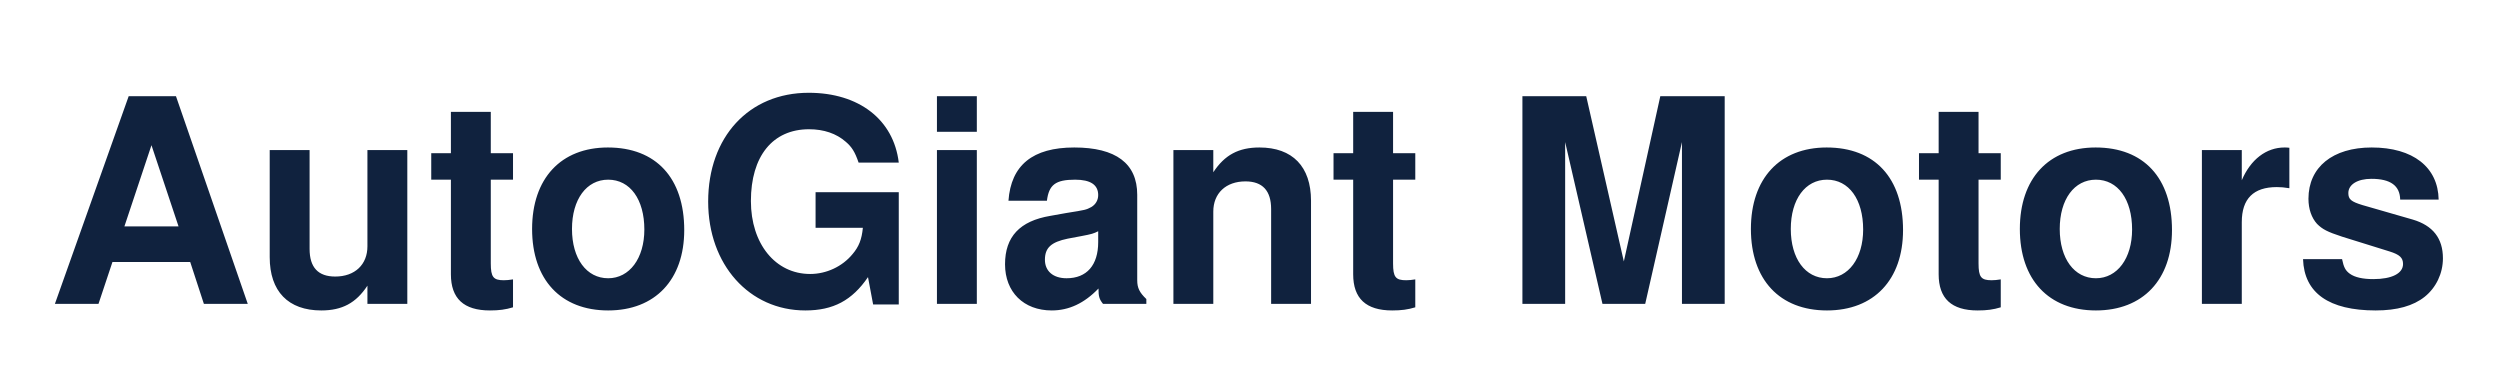
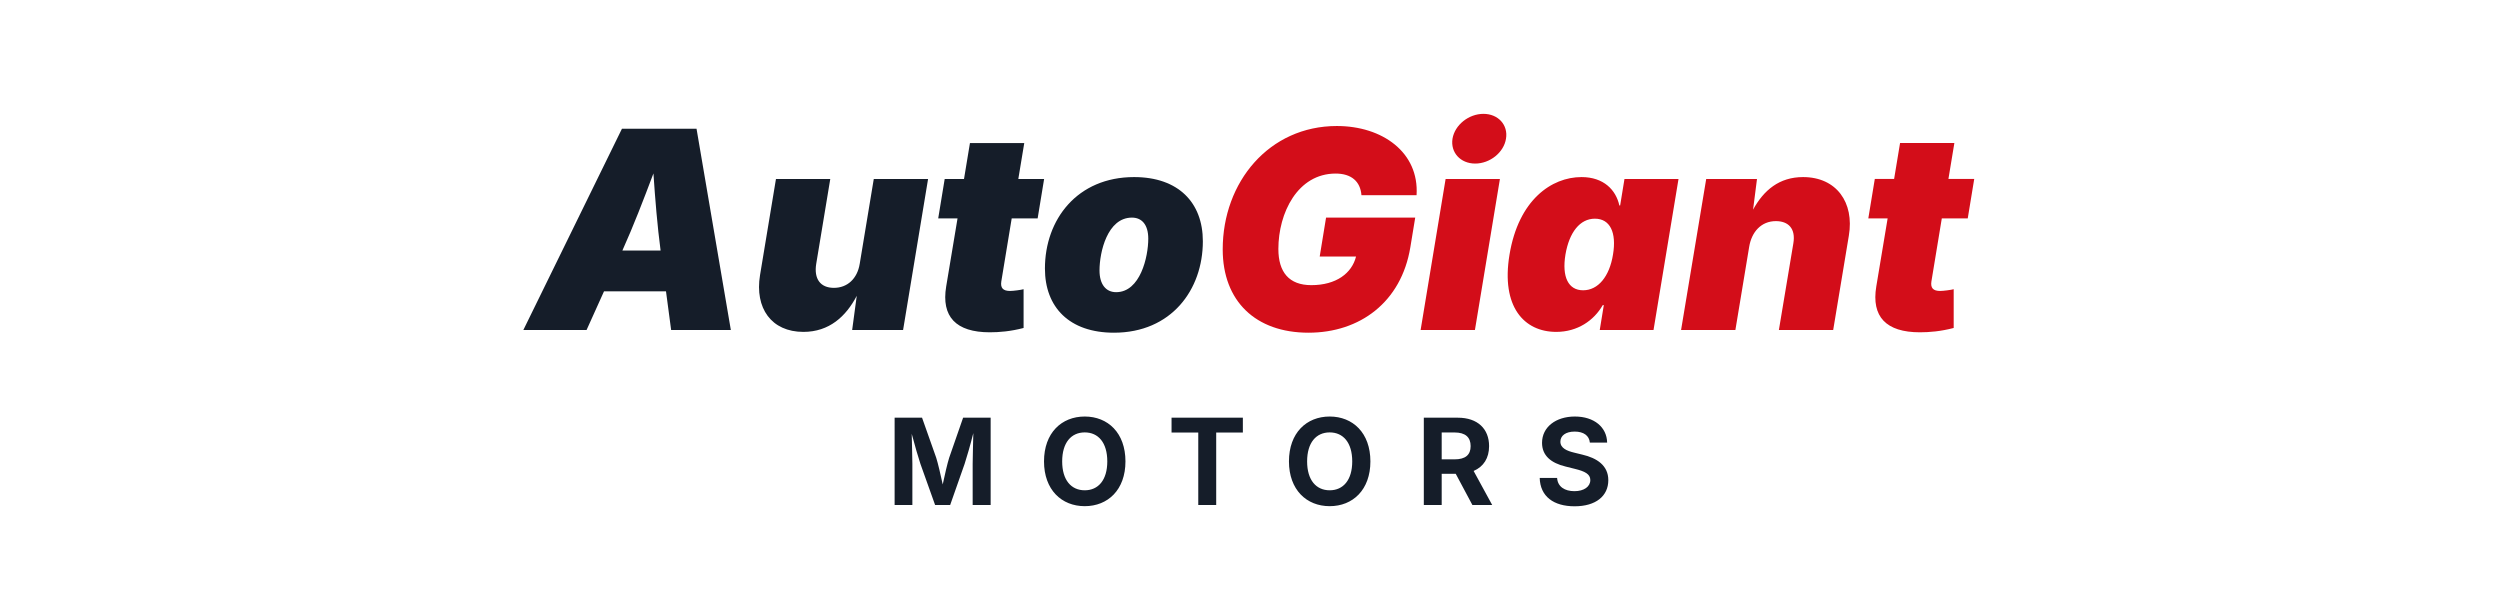
- <svg xmlns="http://www.w3.org/2000/svg" viewBox="0 0 1053 160">
-   <path fill="#10223e" transform="translate(20 128) scale(0.12 -0.12)" d="M501 147 549 0H703L451 729H285L26 0H179L228 147ZM460 272H270L365 557ZM1263 0V540H1123V202C1123 138 1079 96 1010 96C950 96 920 128 920 193V540H780V164C780 44 845 -23 961 -23C1034 -23 1083 3 1123 64V0ZM1634 529H1556V674H1416V529H1347V436H1416V104C1416 19 1461 -23 1553 -23C1585 -23 1608 -20 1634 -12V86C1620 84 1613 83 1602 83C1565 83 1556 94 1556 142V436H1634ZM1967 549C1802 549 1701 440 1701 263C1701 85 1802 -23 1968 -23C2133 -23 2235 85 2235 259C2235 442 2136 549 1967 549ZM1968 436C2045 436 2095 367 2095 261C2095 160 2043 90 1968 90C1892 90 1841 159 1841 263C1841 367 1892 436 1968 436ZM2988 392H2696V267H2862C2858 226 2848 201 2826 175C2790 131 2734 105 2677 105C2555 105 2469 211 2469 361C2469 518 2545 613 2673 613C2725 613 2769 598 2802 569C2823 551 2834 534 2847 496H2988C2970 647 2848 741 2672 741C2462 741 2319 586 2319 359C2319 138 2463 -23 2660 -23C2758 -23 2824 12 2880 94L2898 -2H2988ZM3262 540H3122V0H3262ZM3262 729H3122V604H3262ZM3857 17C3833 40 3825 56 3825 83V383C3825 493 3750 549 3604 549C3458 549 3382 487 3373 362H3508C3515 418 3538 436 3607 436C3661 436 3688 418 3688 382C3688 364 3679 349 3664 340C3645 330 3645 330 3576 319L3520 309C3413 291 3361 236 3361 139C3361 42 3426 -23 3525 -23C3585 -23 3639 2 3689 54C3689 26 3692 16 3705 0H3857ZM3688 217C3688 136 3648 90 3577 90C3530 90 3501 115 3501 155C3501 197 3523 217 3581 229L3629 238C3666 245 3672 247 3688 255ZM3952 540V0H4092V324C4092 388 4136 430 4205 430C4265 430 4295 397 4295 333V0H4435V362C4435 482 4370 549 4254 549C4181 549 4132 523 4092 462V540ZM4801 529H4723V674H4583V529H4514V436H4583V104C4583 19 4628 -23 4720 -23C4752 -23 4775 -20 4801 -12V86C4787 84 4780 83 4769 83C4732 83 4723 94 4723 142V436H4801ZM5327 568 5458 0H5608L5737 568V0H5887V729H5661L5533 149L5401 729H5177V0H5327ZM6245 549C6080 549 5979 440 5979 263C5979 85 6080 -23 6246 -23C6411 -23 6513 85 6513 259C6513 442 6414 549 6245 549ZM6246 436C6323 436 6373 367 6373 261C6373 160 6321 90 6246 90C6170 90 6119 159 6119 263C6119 367 6170 436 6246 436ZM6856 529H6778V674H6638V529H6569V436H6638V104C6638 19 6683 -23 6775 -23C6807 -23 6830 -20 6856 -12V86C6842 84 6835 83 6824 83C6787 83 6778 94 6778 142V436H6856ZM7189 549C7024 549 6923 440 6923 263C6923 85 7024 -23 7190 -23C7355 -23 7457 85 7457 259C7457 442 7358 549 7189 549ZM7190 436C7267 436 7317 367 7317 261C7317 160 7265 90 7190 90C7114 90 7063 159 7063 263C7063 367 7114 436 7190 436ZM7562 540V0H7702V287C7702 369 7743 410 7825 410C7840 410 7850 409 7869 406V548C7861 549 7858 549 7852 549C7788 549 7733 507 7702 434V540ZM8393 366C8391 480 8303 549 8158 549C8021 549 7936 480 7936 369C7936 333 7947 302 7966 281C7985 262 8002 253 8054 236L8221 184C8256 173 8268 162 8268 140C8268 107 8229 87 8164 87C8127 87 8099 93 8081 106C8066 117 8060 128 8054 157H7917C7921 38 8008 -23 8172 -23C8247 -23 8304 -7 8344 25C8384 57 8408 107 8408 160C8408 230 8373 275 8302 296L8125 347C8086 359 8076 367 8076 389C8076 419 8108 439 8157 439C8224 439 8257 415 8258 366Z" />
+ <svg xmlns="http://www.w3.org/2000/svg" viewBox="0 0 1500 360" role="img" aria-label="AutoGiant Motors" version="1.1" id="svg2">
+   <defs id="defs2" />
+   <g id="text1" style="font-style:italic;font-weight:900;font-size:166px;font-family:Inter, Lato, Arial, sans-serif;text-anchor:middle;fill:#151d29" aria-label="AutoGiant">
+     <path d="m 314.007,198 h 37.934 l 10.456,-23.182 h 37.204 L 402.681,198 h 35.826 L 417.919,77.229 h -44.742 z m 59.413,-47.66 c 6.646,-14.752 12.726,-30.558 18.643,-46.282 1.054,15.725 2.351,31.53 4.296,46.282 z m 108.613,48.795 c 15.481,0 25.532,-9.24 32.017,-21.642 L 511.294,198 h 30.558 l 14.995,-90.619 H 524.263 l -8.43,50.902 c -1.459,8.997 -7.457,14.428 -15.481,14.428 -8.187,0 -12.077,-5.431 -10.618,-14.428 l 8.43,-50.902 H 465.579 l -9.564,57.711 c -3.242,19.777 6.809,34.043 26.019,34.043 z m 144.439,-91.754 h -15.481 l 3.566,-21.561 h -32.584 l -3.566,21.561 h -11.591 l -3.891,23.668 h 11.591 l -6.809,40.852 c -2.999,18.075 5.836,27.478 26.181,27.478 5.836,0 12.482,-0.567 20.264,-2.594 v -23.263 c -1.297,0.405 -6.16,1.054 -8.105,1.054 -4.296,0 -5.836,-1.864 -5.269,-5.674 l 6.241,-37.853 h 15.562 z m 41.905,92.24 c 34.367,0 53.334,-25.694 53.334,-54.874 0,-23.182 -14.671,-38.501 -41.257,-38.501 -34.124,0 -53.496,25.451 -53.496,54.874 0,23.263 14.671,38.501 41.419,38.501 z m 1.297,-24.316 c -6.079,0 -9.97,-4.62 -9.97,-13.05 0,-10.942 4.701,-31.692 19.453,-31.692 5.998,0 9.808,4.296 9.808,12.645 0,10.861 -4.782,32.098 -19.291,32.098 z" id="path2" />
+     <path style="fill:#d30d19" d="m 785.097,199.621 c 30.72,0 55.685,-18.237 61.115,-51.308 l 2.918,-17.751 h -53.496 l -3.81,23.344 h 21.804 c -2.513,10.051 -11.915,17.184 -26.829,17.184 -13.374,0 -19.777,-7.781 -19.777,-21.723 0,-21.561 11.51,-45.229 34.367,-45.229 9.402,0 14.833,4.701 15.481,12.969 h 33.07 c 1.621,-25.694 -20.507,-41.5 -47.822,-41.5 -40.608,0 -68.491,33.557 -68.491,74.003 0,31.125 19.777,50.011 51.47,50.011 z M 852.372,198 h 32.584 l 14.995,-90.619 h -32.584 z m 32.746,-99.859 c 8.835,0 17.184,-6.646 18.48,-14.914 1.378,-8.268 -4.701,-14.914 -13.536,-14.914 -8.835,0 -17.184,6.646 -18.562,14.914 -1.297,8.268 4.782,14.914 13.617,14.914 z m 48.633,100.994 c 12.726,0 22.614,-6.809 27.883,-16.049 h 0.648 L 959.851,198 h 32.26 l 14.995,-90.619 h -32.422 l -2.594,15.887 h -0.486 c -2.026,-9.24 -9.321,-17.021 -22.695,-17.021 -17.994,0 -37.771,13.698 -43.202,46.525 -5.188,31.287 8.754,46.363 28.045,46.363 z m 16.13,-24.965 c -8.916,0 -12.807,-8.024 -10.618,-21.398 2.27,-13.455 8.754,-21.561 17.67,-21.561 8.997,0 13.131,8.105 10.861,21.561 -2.107,13.131 -8.916,21.398 -17.913,21.398 z m 99.616,-26.019 c 1.459,-8.997 7.214,-15.481 16.049,-15.481 7.376,0 11.996,4.377 10.456,13.374 L 1067.329,198 h 32.584 l 9.402,-56.657 c 3.323,-19.777 -7.376,-35.097 -27.477,-35.097 -14.266,0 -23.587,7.862 -29.99,19.534 l 2.35,-18.399 h -30.477 L 1008.645,198 h 32.584 z m 135.037,-40.771 h -15.482 l 3.566,-21.561 h -32.584 l -3.566,21.561 h -11.591 l -3.891,23.668 h 11.591 l -6.809,40.852 c -2.999,18.075 5.836,27.478 26.181,27.478 5.836,0 12.482,-0.567 20.264,-2.594 v -23.263 c -1.297,0.405 -6.16,1.054 -8.105,1.054 -4.296,0 -5.836,-1.864 -5.269,-5.674 l 6.241,-37.853 h 15.562 z" id="path3" />
+   </g>
+   <path d="m 536.771,303 h 10.652 v -24.715 c 0,-3.938 -0.281,-11.637 -0.387,-18 1.863,7.031 3.973,14.379 5.203,18 L 561.064,303 h 9.035 l 8.684,-24.715 c 1.23,-3.727 3.445,-11.355 5.203,-18.422 -0.105,6.609 -0.387,14.484 -0.387,18.422 V 303 h 10.793 v -52.383 h -16.523 l -8.367,24.047 c -1.055,3.34 -2.672,10.336 -3.867,15.996 -1.23,-5.695 -2.848,-12.691 -3.902,-15.996 l -8.508,-24.047 h -16.453 z m 114.07,0.703 c 13.887,0 24.434,-9.809 24.434,-26.859 0,-17.121 -10.547,-26.93 -24.434,-26.93 -13.887,0 -24.434,9.809 -24.434,26.93 0,17.016 10.547,26.859 24.434,26.859 z m 0,-9.527 c -8.121,0 -13.535,-6.117 -13.535,-17.332 0,-11.25 5.414,-17.402 13.535,-17.402 8.121,0 13.535,6.117 13.535,17.402 0,11.215 -5.414,17.332 -13.535,17.332 z m 52.09,-34.664 h 16.031 V 303 h 10.758 v -43.488 h 15.996 v -8.895 h -42.785 z m 94.875,44.191 c 13.887,0 24.434,-9.809 24.434,-26.859 0,-17.121 -10.547,-26.93 -24.434,-26.93 -13.887,0 -24.434,9.809 -24.434,26.93 0,17.016 10.547,26.859 24.434,26.859 z m 0,-9.527 c -8.121,0 -13.535,-6.117 -13.535,-17.332 0,-11.25 5.414,-17.402 13.535,-17.402 8.121,0 13.535,6.117 13.535,17.402 0,11.215 -5.414,17.332 -13.535,17.332 z M 854.291,303 h 10.723 v -18.703 h 8.438 L 883.436,303 h 11.883 l -11.145,-20.426 c 5.977,-2.566 9.281,-7.734 9.281,-14.906 0,-10.301 -6.82,-17.051 -18.738,-17.051 h -20.426 z m 10.723,-27.387 v -16.137 h 7.699 c 6.574,0 9.668,2.918 9.668,8.191 0,5.238 -3.094,7.945 -9.633,7.945 z m 79.758,28.16 c 12.727,0 20.215,-6.152 20.215,-15.68 0,-8.789 -6.82,-13.289 -15.645,-15.328 l -4.746,-1.16 c -4.43,-1.055 -8.367,-2.707 -8.367,-6.609 0,-3.516 3.094,-6.047 8.578,-6.047 5.379,0 8.719,2.426 9.105,6.609 h 10.371 c -0.176,-9.211 -7.77,-15.645 -19.371,-15.645 -11.391,0 -19.688,6.328 -19.688,15.785 0,7.629 5.309,12.094 14.168,14.238 l 5.766,1.441 c 5.695,1.406 9.035,3.059 9.035,6.645 0,3.973 -3.797,6.68 -9.527,6.68 -5.801,0 -10.055,-2.637 -10.406,-7.945 h -10.441 c 0.316,11.145 8.367,17.016 20.953,17.016 z" id="text2" style="font-weight:700;font-size:72px;font-family:Inter, Lato, Arial, sans-serif;letter-spacing:24;text-anchor:middle;fill:#151d29" aria-label="MOTORS" />
</svg>
